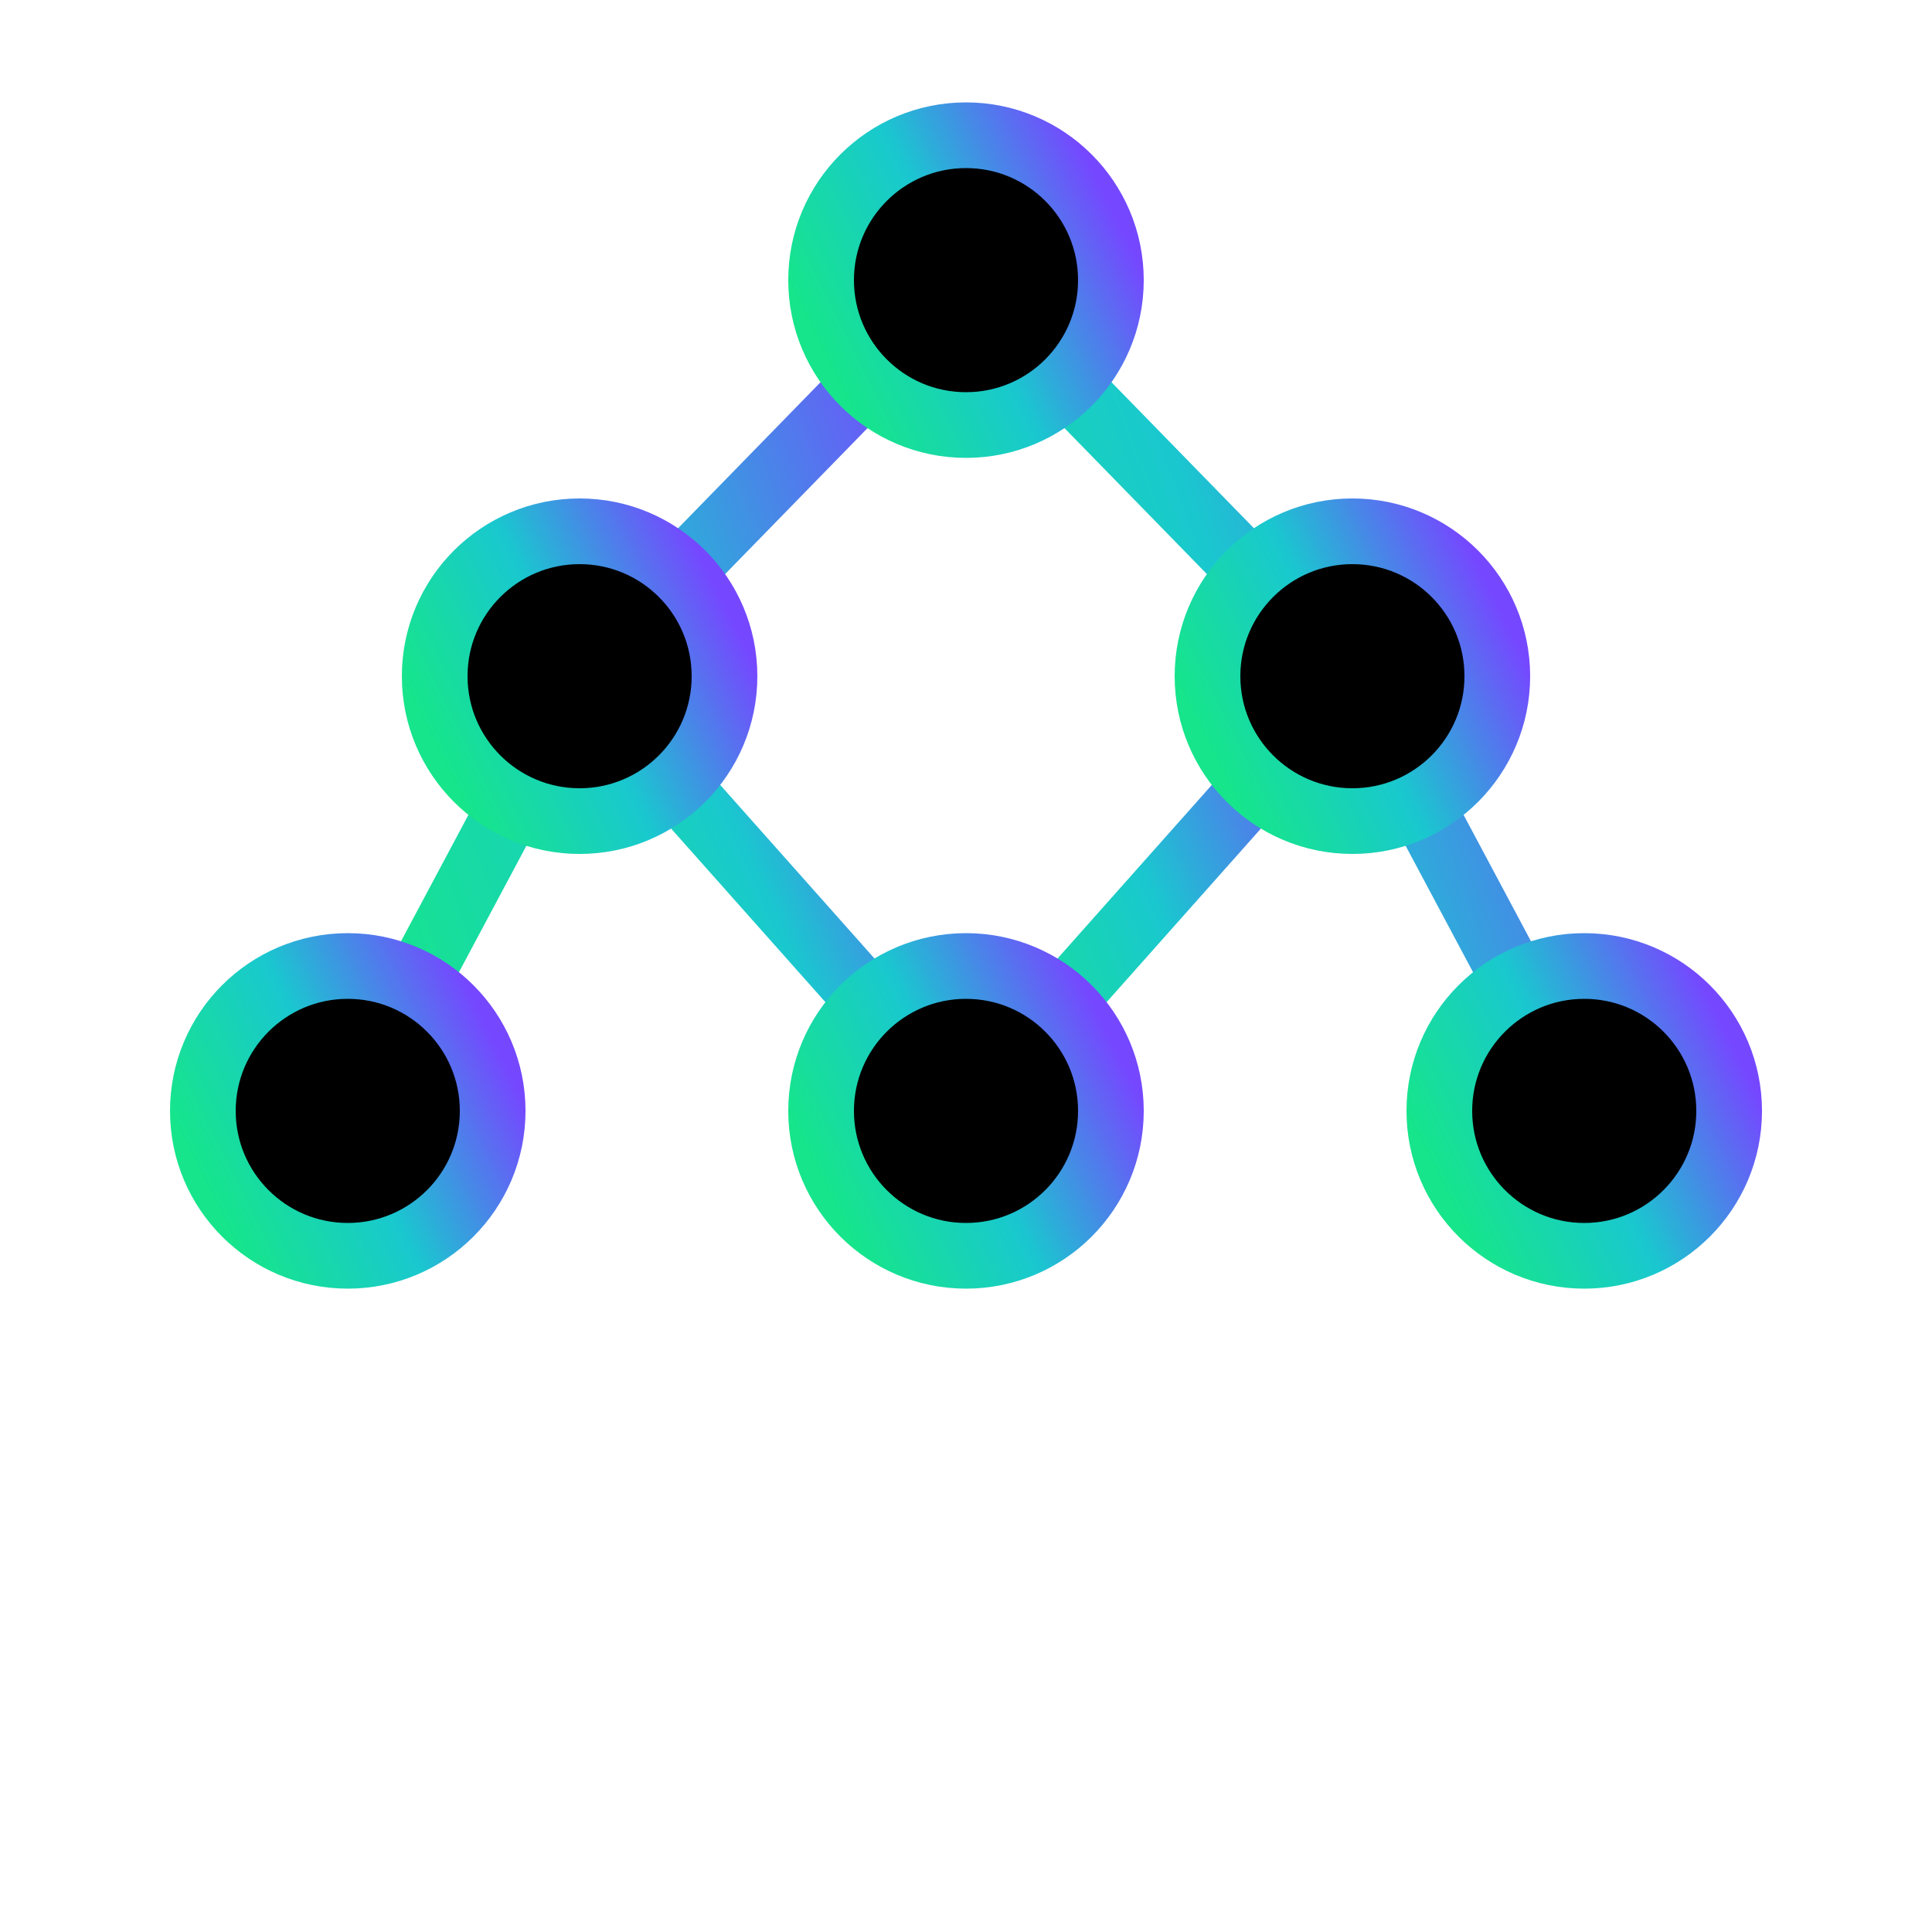
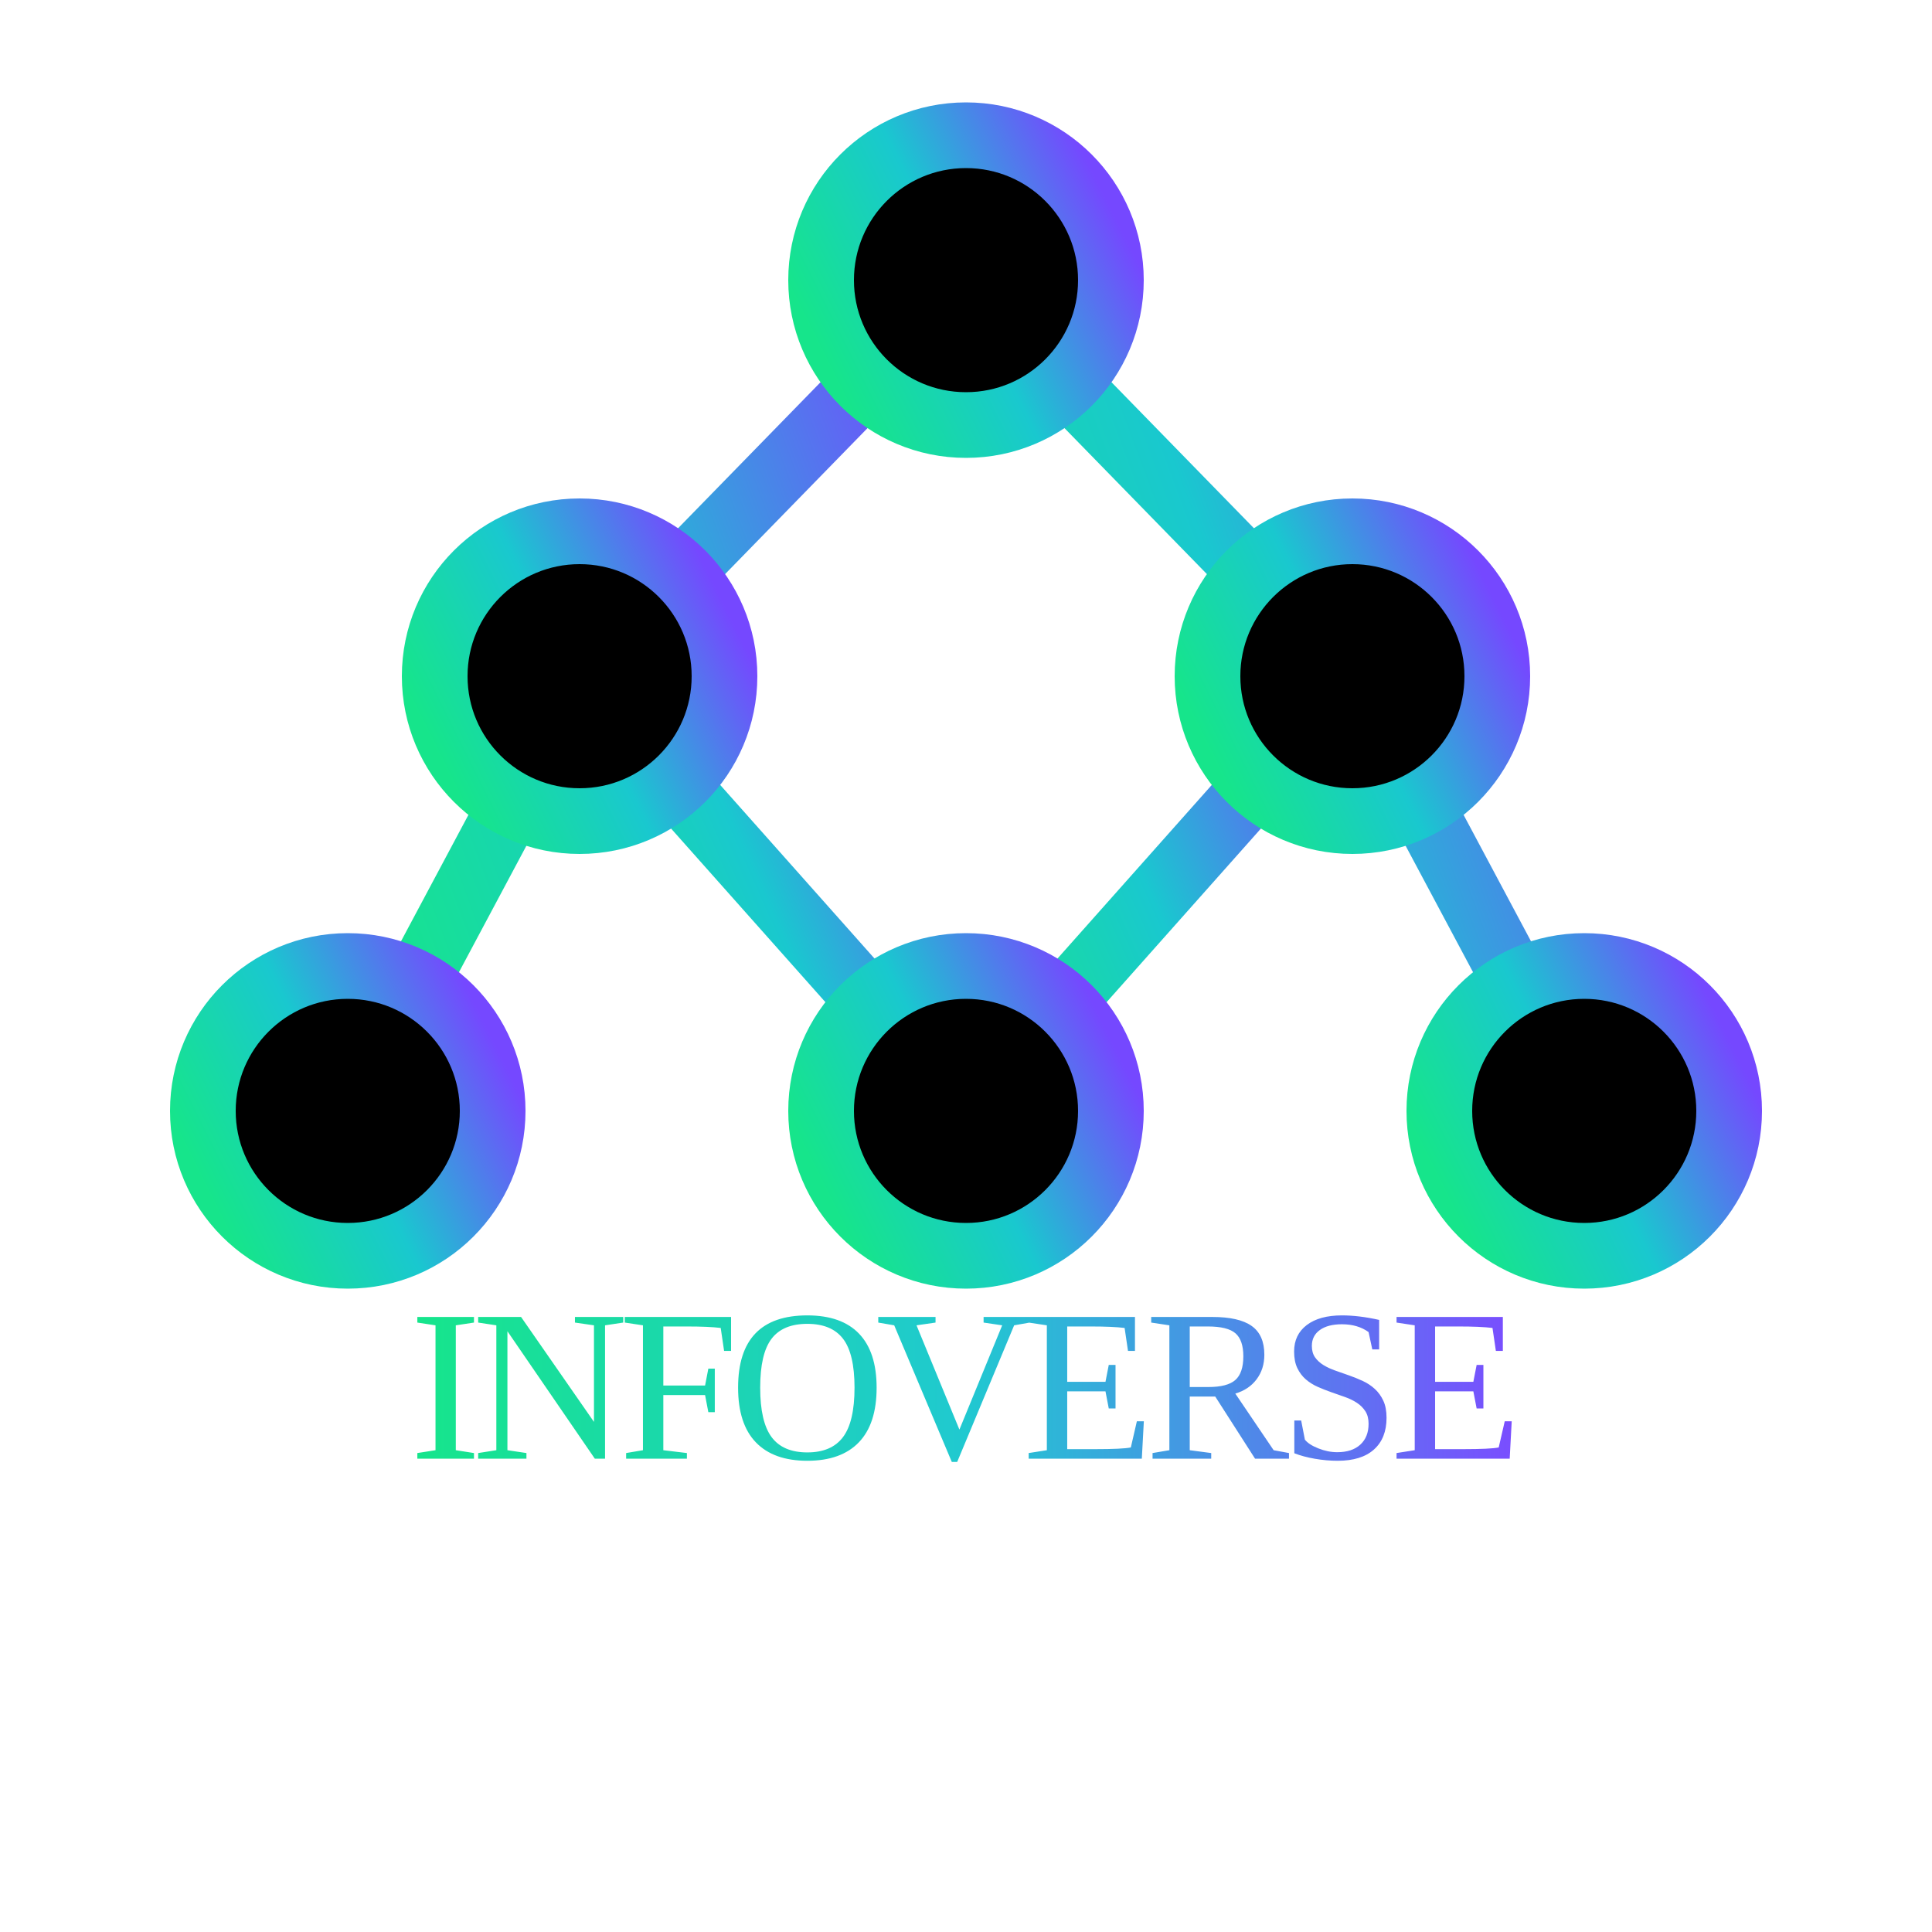
<svg xmlns="http://www.w3.org/2000/svg" viewBox="0 0 1000 1000">
  <defs>
    <linearGradient id="g" x1="0%" y1="75%" x2="100%" y2="25%">
      <stop offset="0%" stop-color="#16e58b" />
      <stop offset="48%" stop-color="#19c8cf" />
      <stop offset="100%" stop-color="#7548ff" />
+     </linearGradient>
+     <linearGradient id="t" x1="0%" y1="50%" x2="100%" y2="50%">
+       <stop offset="0%" stop-color="#16e58b" />
+       <stop offset="50%" stop-color="#20c9d0" />
+       <stop offset="100%" stop-color="#7a4dff" />
    </linearGradient>
  </defs>
  <g fill="none" stroke="url(#g)" stroke-width="34" stroke-linecap="round" stroke-linejoin="round">
    <path d="M500 145 L300 350 L180 575" />
    <path d="M500 145 L700 350 L820 575" />
    <path d="M300 350 L500 575" />
    <path d="M700 350 L500 575" />
  </g>
  <g fill="#000" stroke="url(#g)" stroke-width="34">
    <circle cx="500" cy="145" r="75" />
    <circle cx="300" cy="350" r="75" />
    <circle cx="700" cy="350" r="75" />
    <circle cx="180" cy="575" r="75" />
    <circle cx="500" cy="575" r="75" />
    <circle cx="820" cy="575" r="75" />
  </g>
+   <text x="500" y="755" text-anchor="middle" font-family="Georgia, 'Times New Roman', serif" font-size="112" font-weight="500" letter-spacing="-5" fill="url(#t)">INFOVERSE</text>
</svg>
